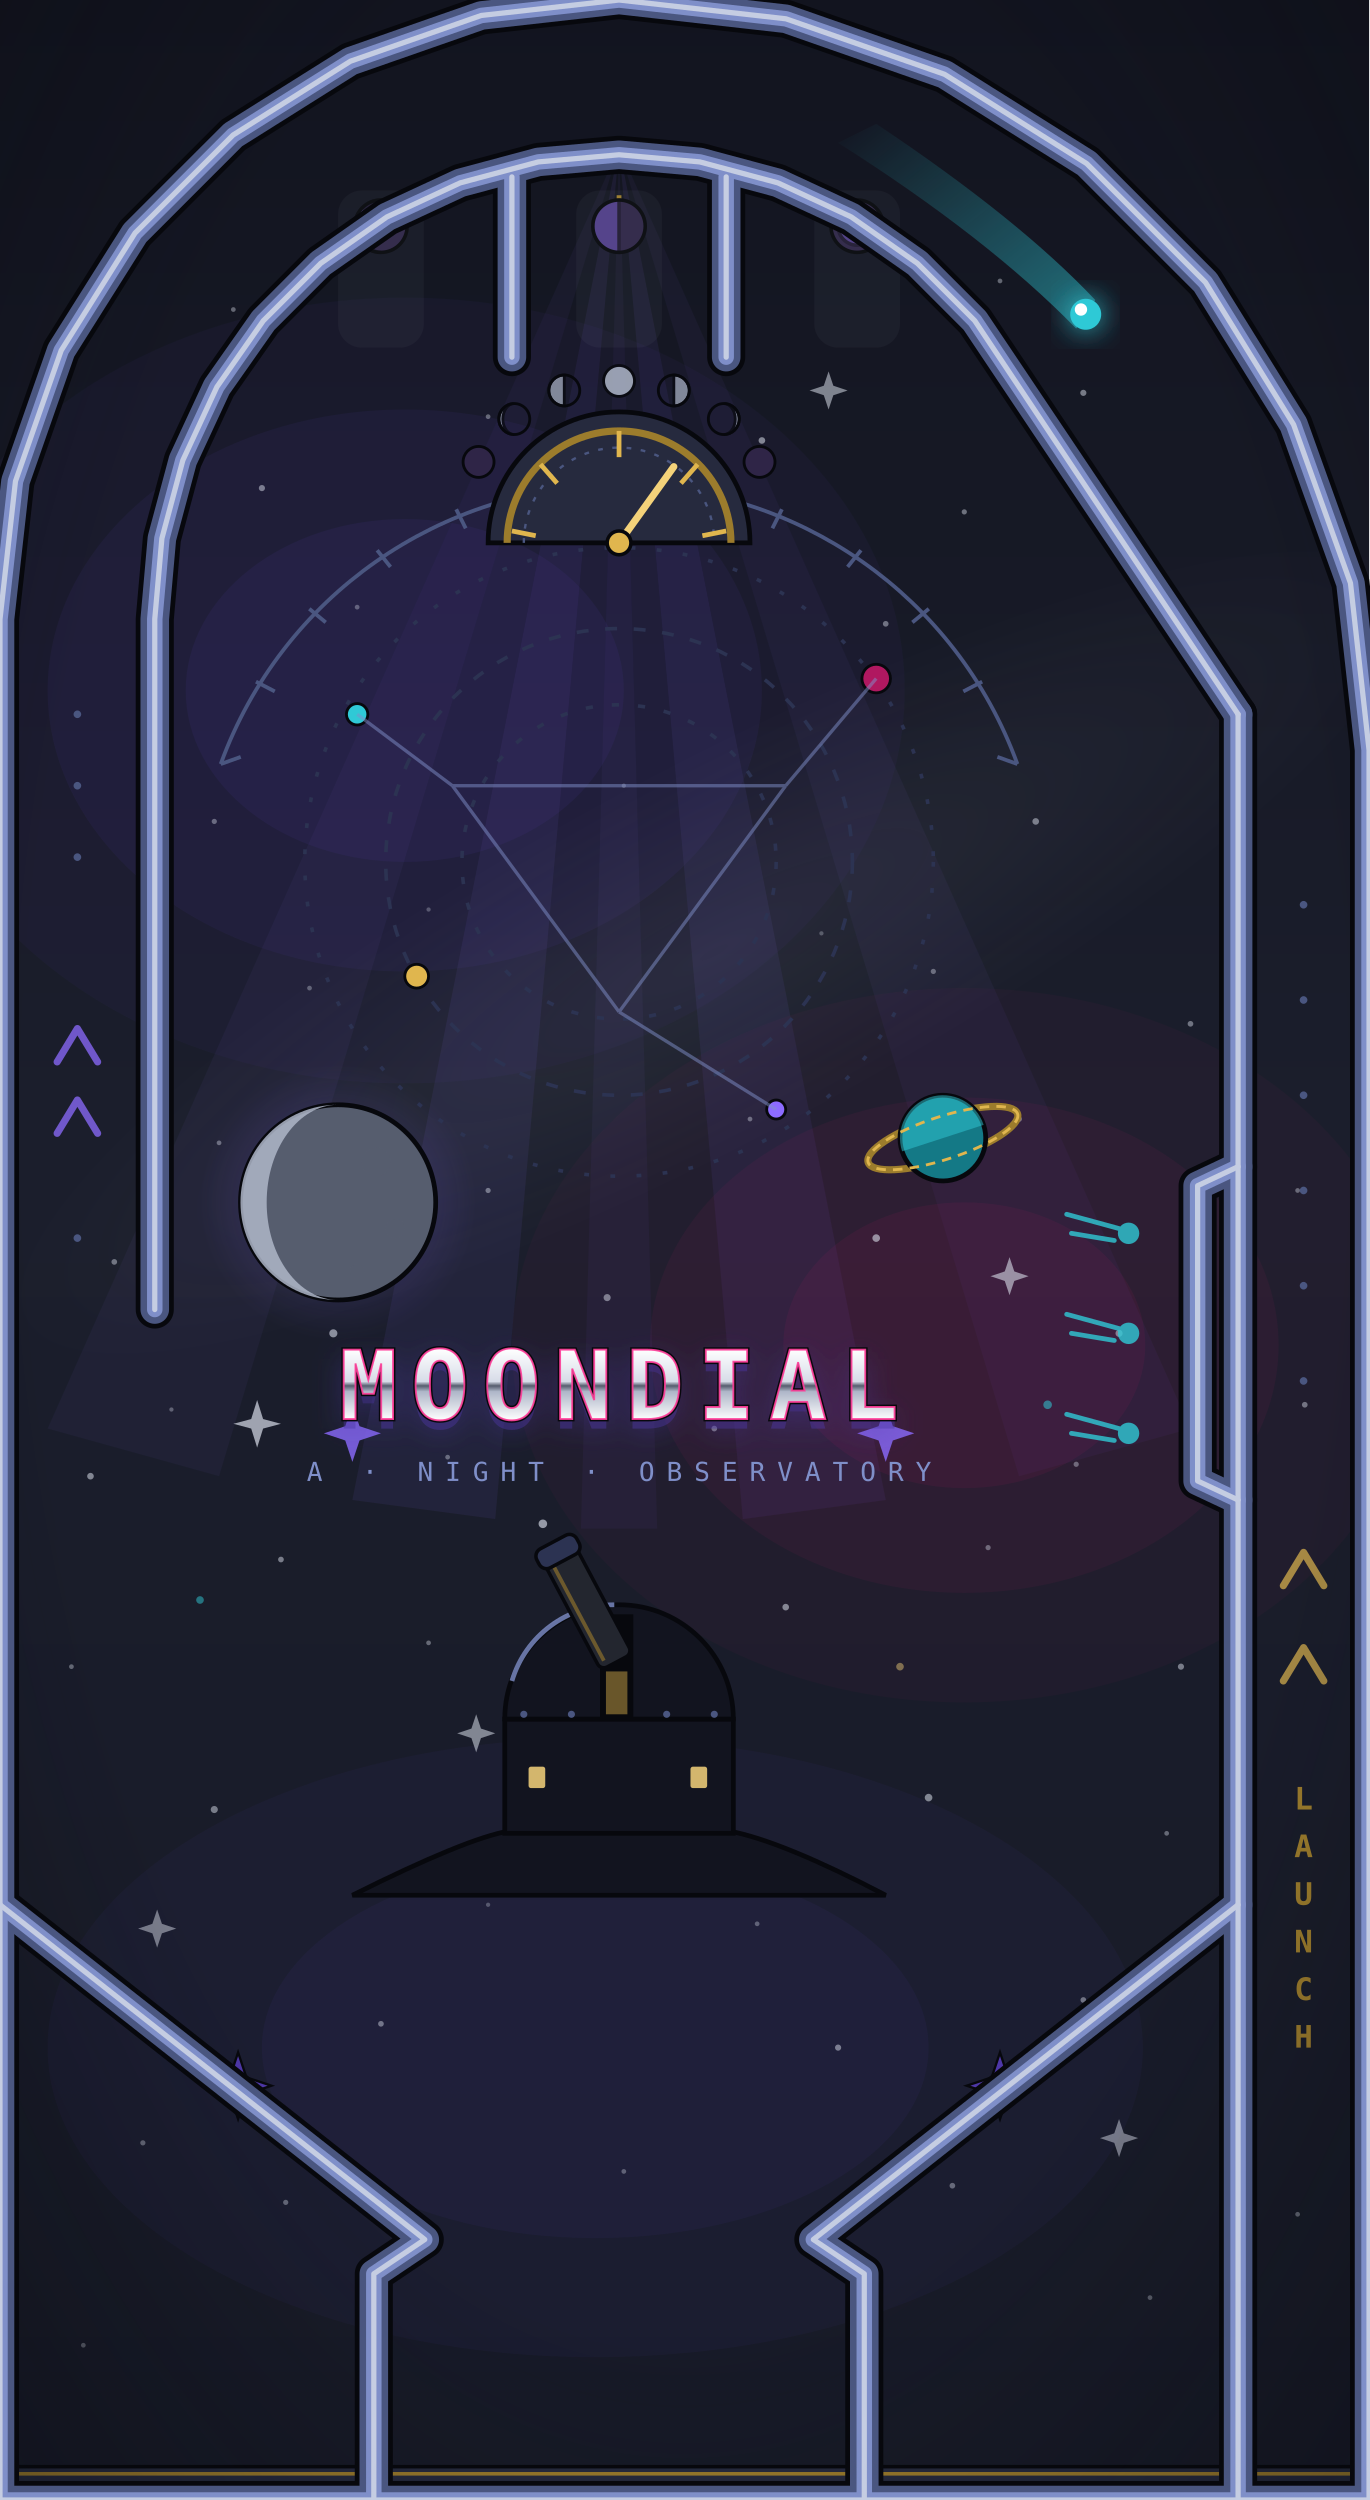
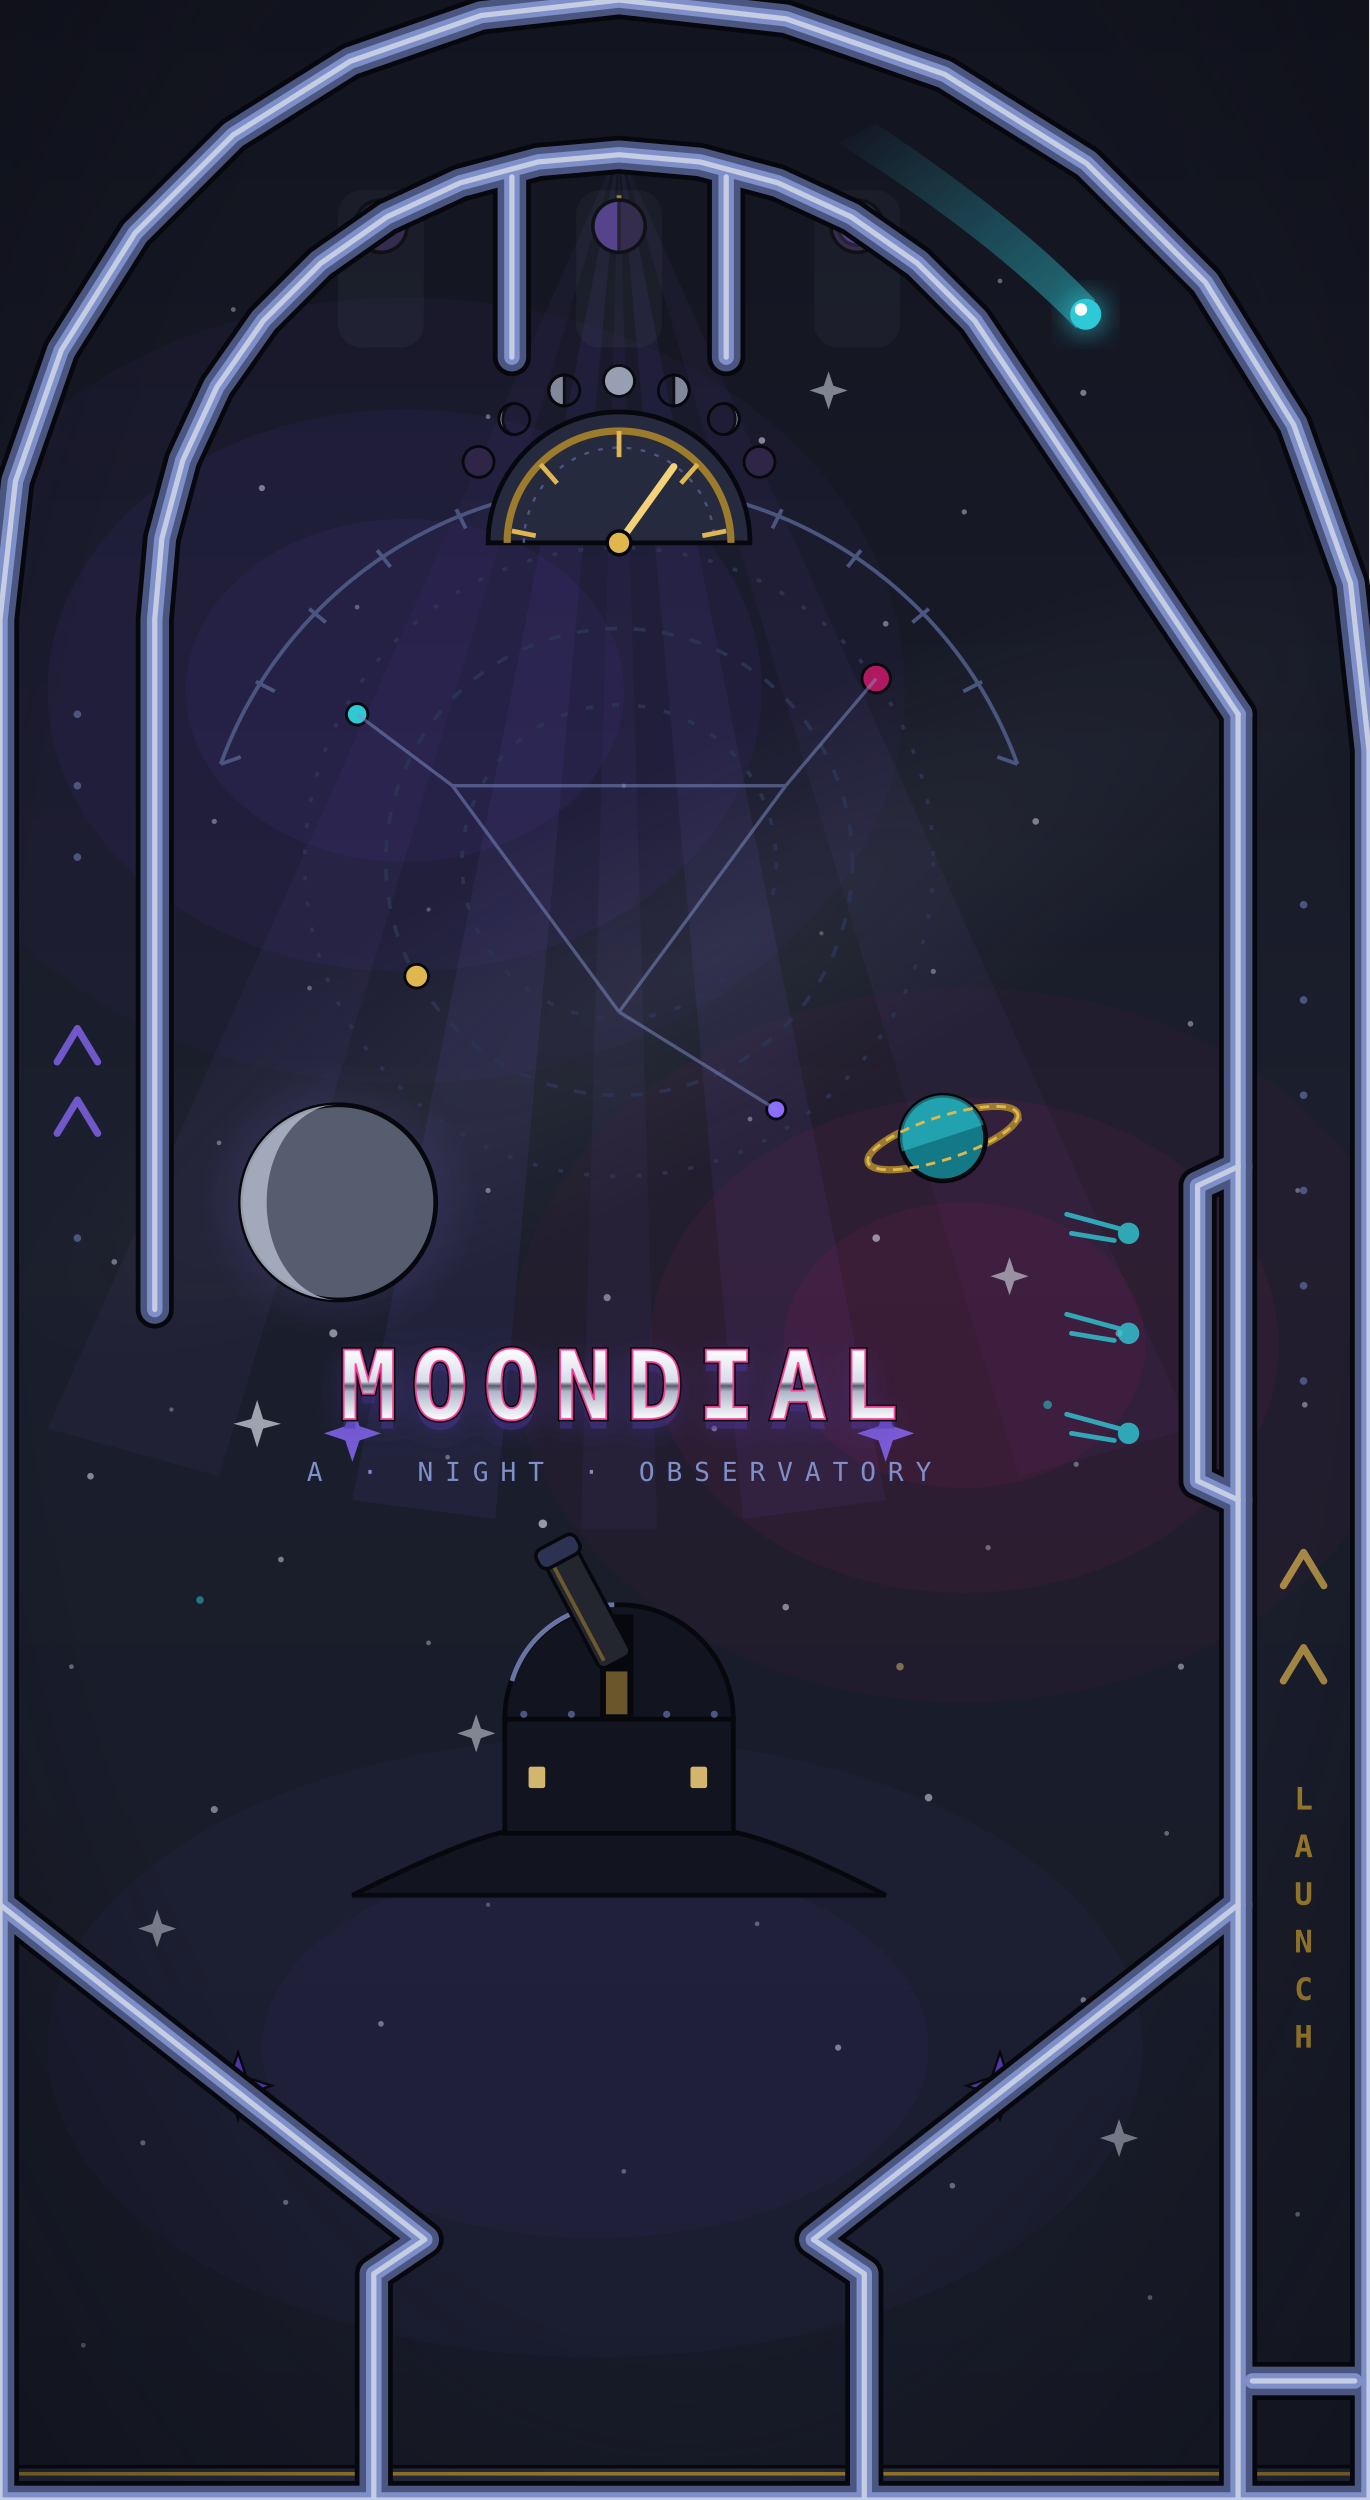
<svg xmlns="http://www.w3.org/2000/svg" viewBox="0 0 575 1050" width="575" height="1050">
  <defs>
    <linearGradient id="fieldGrad" x1="0" y1="0" x2="0" y2="1">
      <stop offset="0" stop-color="#12141f" />
      <stop offset="0.45" stop-color="#1b1e2c" />
      <stop offset="1" stop-color="#171a27" />
    </linearGradient>
    <radialGradient id="vignette" cx="0.5" cy="0.45" r="0.8">
      <stop offset="0.6" stop-color="#07080d" stop-opacity="0" />
      <stop offset="1" stop-color="#07080d" stop-opacity="0.42" />
    </radialGradient>
    <linearGradient id="chromeText" x1="0" y1="0" x2="0" y2="1">
      <stop offset="0" stop-color="#ffffff" />
      <stop offset="0.46" stop-color="#d7dce8" />
      <stop offset="0.52" stop-color="#565d6e" />
      <stop offset="0.60" stop-color="#aeb6c8" />
      <stop offset="1" stop-color="#ffffff" />
    </linearGradient>
    <linearGradient id="brassBar" x1="0" y1="0" x2="1" y2="0.4">
      <stop offset="0" stop-color="#f4d27a" />
      <stop offset="0.55" stop-color="#e0b64e" />
      <stop offset="1" stop-color="#9c7c2c" />
    </linearGradient>
    <radialGradient id="milky" cx="0.5" cy="0.5" r="0.5">
      <stop offset="0" stop-color="#d7dce8" stop-opacity="0.07" />
      <stop offset="1" stop-color="#d7dce8" stop-opacity="0" />
    </radialGradient>
    <radialGradient id="moonGlow" cx="0.5" cy="0.5" r="0.5">
      <stop offset="0" stop-color="#8c6bff" stop-opacity="0.28" />
      <stop offset="1" stop-color="#8c6bff" stop-opacity="0" />
    </radialGradient>
    <linearGradient id="cometTail" x1="1" y1="1" x2="0" y2="0">
      <stop offset="0" stop-color="#2fc9d6" stop-opacity="0.5" />
      <stop offset="1" stop-color="#2fc9d6" stop-opacity="0" />
    </linearGradient>
    <filter id="glowSoft" x="-60%" y="-60%" width="220%" height="220%">
      <feGaussianBlur stdDeviation="6" result="b" />
      <feMerge>
        <feMergeNode in="b" />
        <feMergeNode in="SourceGraphic" />
      </feMerge>
    </filter>
  </defs>
  <g id="art-field">
    <rect x="0" y="0" width="575" height="1050" fill="url(#fieldGrad)" />
    <g fill="#8c6bff">
      <polygon points="260,62 20,600 92,620" opacity="0.05" />
      <polygon points="260,62 148,630 208,638" opacity="0.075" />
      <polygon points="260,62 244,642 276,642" opacity="0.05" />
      <polygon points="260,62 312,638 372,630" opacity="0.075" />
      <polygon points="260,62 428,620 500,600" opacity="0.05" />
    </g>
    <g>
      <ellipse cx="170" cy="290" rx="210" ry="165" fill="#4e37a8" opacity="0.06" />
      <ellipse cx="170" cy="290" rx="150" ry="118" fill="#4e37a8" opacity="0.09" />
      <ellipse cx="170" cy="290" rx="92" ry="72" fill="#4e37a8" opacity="0.11" />
      <ellipse cx="405" cy="565" rx="190" ry="150" fill="#b01860" opacity="0.05" />
      <ellipse cx="405" cy="565" rx="132" ry="104" fill="#b01860" opacity="0.08" />
      <ellipse cx="405" cy="565" rx="76" ry="60" fill="#b01860" opacity="0.10" />
      <ellipse cx="250" cy="860" rx="230" ry="130" fill="#4e37a8" opacity="0.07" />
      <ellipse cx="250" cy="860" rx="140" ry="80" fill="#4e37a8" opacity="0.08" />
    </g>
    <ellipse cx="300" cy="400" rx="340" ry="80" fill="url(#milky)" transform="rotate(-28 300 400)" />
    <g fill="#d7dce8">
      <circle cx="38" cy="620" r="1.4" opacity="0.55" />
      <circle cx="92" cy="480" r="1.0" opacity="0.4" />
      <circle cx="140" cy="560" r="1.7" opacity="0.6" />
      <circle cx="205" cy="500" r="1.1" opacity="0.45" />
      <circle cx="255" cy="545" r="1.5" opacity="0.5" />
      <circle cx="315" cy="470" r="1.0" opacity="0.4" />
      <circle cx="368" cy="520" r="1.6" opacity="0.6" />
      <circle cx="428" cy="470" r="1.2" opacity="0.45" />
      <circle cx="470" cy="560" r="1.5" opacity="0.5" />
      <circle cx="118" cy="655" r="1.2" opacity="0.5" />
      <circle cx="180" cy="690" r="1.0" opacity="0.4" />
      <circle cx="330" cy="675" r="1.4" opacity="0.55" />
      <circle cx="415" cy="650" r="1.1" opacity="0.4" />
      <circle cx="90" cy="760" r="1.5" opacity="0.5" />
      <circle cx="240" cy="756" r="1.1" opacity="0.4" />
      <circle cx="390" cy="755" r="1.6" opacity="0.55" />
      <circle cx="160" cy="850" r="1.2" opacity="0.45" />
      <circle cx="352" cy="860" r="1.3" opacity="0.5" />
      <circle cx="262" cy="912" r="1.0" opacity="0.35" />
      <circle cx="60" cy="900" r="1.1" opacity="0.4" />
      <circle cx="455" cy="840" r="1.2" opacity="0.45" />
      <circle cx="110" cy="205" r="1.3" opacity="0.5" />
      <circle cx="205" cy="175" r="1.0" opacity="0.4" />
      <circle cx="320" cy="185" r="1.4" opacity="0.55" />
      <circle cx="405" cy="215" r="1.1" opacity="0.45" />
      <circle cx="455" cy="165" r="1.3" opacity="0.5" />
      <circle cx="150" cy="255" r="1.0" opacity="0.35" />
      <circle cx="372" cy="262" r="1.2" opacity="0.45" />
      <circle cx="90" cy="345" r="1.1" opacity="0.4" />
      <circle cx="435" cy="345" r="1.4" opacity="0.5" />
      <circle cx="130" cy="415" r="1.0" opacity="0.35" />
      <circle cx="392" cy="408" r="1.1" opacity="0.4" />
      <circle cx="228" cy="640" r="1.8" opacity="0.65" />
      <circle cx="300" cy="600" r="1.2" opacity="0.45" />
      <circle cx="48" cy="530" r="1.2" opacity="0.45" />
      <circle cx="496" cy="700" r="1.3" opacity="0.5" />
      <circle cx="72" cy="592" r="0.9" opacity="0.35" />
      <circle cx="188" cy="612" r="1.0" opacity="0.4" />
      <circle cx="340" cy="585" r="0.9" opacity="0.35" />
      <circle cx="452" cy="615" r="1.1" opacity="0.4" />
      <circle cx="30" cy="700" r="1.0" opacity="0.4" />
      <circle cx="490" cy="770" r="1.0" opacity="0.4" />
      <circle cx="205" cy="800" r="0.9" opacity="0.3" />
      <circle cx="318" cy="808" r="1.0" opacity="0.35" />
      <circle cx="120" cy="925" r="1.1" opacity="0.4" />
      <circle cx="400" cy="918" r="1.2" opacity="0.4" />
      <circle cx="35" cy="985" r="1.0" opacity="0.35" />
      <circle cx="483" cy="965" r="1.0" opacity="0.35" />
      <circle cx="98" cy="130" r="1.0" opacity="0.4" />
      <circle cx="420" cy="118" r="1.0" opacity="0.4" />
      <circle cx="262" cy="330" r="0.9" opacity="0.3" />
      <circle cx="180" cy="382" r="0.9" opacity="0.3" />
      <circle cx="345" cy="392" r="0.9" opacity="0.3" />
      <circle cx="60" cy="440" r="1.2" opacity="0.45" />
      <circle cx="500" cy="430" r="1.2" opacity="0.45" />
      <circle cx="545" cy="500" r="1.0" opacity="0.4" />
      <circle cx="548" cy="590" r="1.2" opacity="0.45" />
      <circle cx="545" cy="930" r="1.0" opacity="0.4" />
    </g>
    <g fill="#2fc9d6">
      <circle cx="440" cy="590" r="1.8" opacity="0.55" />
      <circle cx="84" cy="672" r="1.6" opacity="0.5" />
    </g>
    <g fill="#f4d27a">
      <circle cx="152" cy="480" r="1.8" opacity="0.5" />
      <circle cx="378" cy="700" r="1.6" opacity="0.45" />
    </g>
    <g fill="#d7dce8">
      <path d="M 108 588 L 110.5 596 L 118 598 L 110.5 600 L 108 608 L 105.5 600 L 98 598 L 105.5 596 Z" opacity="0.7" />
      <path d="M 424 528 L 426 534 L 432 536 L 426 538 L 424 544 L 422 538 L 416 536 L 422 534 Z" opacity="0.6" />
      <path d="M 200 720 L 202 726 L 208 728 L 202 730 L 200 736 L 198 730 L 192 728 L 198 726 Z" opacity="0.55" />
      <path d="M 470 890 L 472 896 L 478 898 L 472 900 L 470 906 L 468 900 L 462 898 L 468 896 Z" opacity="0.5" />
      <path d="M 66 802 L 68 808 L 74 810 L 68 812 L 66 818 L 64 812 L 58 810 L 64 808 Z" opacity="0.5" />
      <path d="M 348 156 L 350 162 L 356 164 L 350 166 L 348 172 L 346 166 L 340 164 L 346 162 Z" opacity="0.55" />
    </g>
  </g>
  <g id="art-motifs">
    <g>
      <circle cx="142" cy="505" r="58" fill="url(#moonGlow)" />
      <circle cx="142" cy="505" r="41" fill="#565d6e" stroke="#07080d" stroke-width="2" />
      <path d="M 142 464 a 41 41 0 0 0 0 82 a 30 41 0 0 1 0 -82 Z" fill="#aeb6c8" opacity="0.85" />
      <circle cx="158" cy="488" r="6" fill="#565d6e" opacity="0.8" />
      <circle cx="166" cy="516" r="4" fill="#565d6e" opacity="0.7" />
      <circle cx="150" cy="534" r="3" fill="#565d6e" opacity="0.6" />
    </g>
    <g transform="rotate(-18 396 478)">
      <ellipse cx="396" cy="478" rx="33" ry="9" fill="none" stroke="#9c7c2c" stroke-width="3" />
      <circle cx="396" cy="478" r="18" fill="#147986" stroke="#07080d" stroke-width="2" />
      <path d="M 378 478 a 18 18 0 0 1 36 0 Z" fill="#2fc9d6" opacity="0.5" />
      <ellipse cx="396" cy="478" rx="33" ry="9" fill="none" stroke="#e0b64e" stroke-width="1.2" stroke-dasharray="4 3" />
    </g>
    <g>
      <path d="M 452 138 Q 415 100 352 60 L 368 52 Q 428 92 460 126 Z" fill="url(#cometTail)" />
      <circle cx="456" cy="132" r="6.5" fill="#2fc9d6" filter="url(#glowSoft)" />
      <circle cx="454" cy="130" r="2.6" fill="#ffffff" />
    </g>
    <g fill="none" stroke="#4a5680">
      <path d="M 92.7 320.9 A 178 178 0 0 1 427.3 320.9" stroke-width="1.6" />
      <g stroke-width="1.6">
        <line x1="92.7" y1="320.9" x2="101.1" y2="317.9" />
        <line x1="107.5" y1="286.3" x2="115.4" y2="290.4" />
        <line x1="129.9" y1="255.7" x2="136.8" y2="261.4" />
        <line x1="158.4" y1="231.1" x2="164.0" y2="238.1" />
        <line x1="191.6" y1="213.9" x2="195.6" y2="221.9" />
        <line x1="227.9" y1="204.9" x2="229.9" y2="213.6" />
        <line x1="292.1" y1="204.9" x2="290.1" y2="213.6" />
        <line x1="328.4" y1="213.9" x2="324.4" y2="221.9" />
        <line x1="361.6" y1="231.1" x2="356.0" y2="238.1" />
        <line x1="390.1" y1="255.7" x2="383.2" y2="261.4" />
        <line x1="412.5" y1="286.3" x2="404.6" y2="290.4" />
        <line x1="427.3" y1="320.9" x2="418.9" y2="317.9" />
      </g>
      <line x1="260" y1="82" x2="260" y2="94" stroke="#9c7c2c" stroke-width="2" />
    </g>
    <g fill="none" stroke="#2c3352" stroke-width="1.5">
      <circle cx="260" cy="362" r="66" stroke-dasharray="3 8" />
      <circle cx="260" cy="362" r="98" stroke-dasharray="5 7" />
      <circle cx="260" cy="362" r="132" stroke-dasharray="2 9" />
    </g>
    <g stroke="#07080d" stroke-width="1.2">
      <circle cx="175" cy="410" r="5" fill="#e0b64e" />
      <circle cx="368" cy="285" r="6" fill="#b01860" />
      <circle cx="150" cy="300" r="4.5" fill="#2fc9d6" />
      <circle cx="326" cy="466" r="4" fill="#8c6bff" />
    </g>
    <g stroke="#7f8fc9" stroke-width="1.4" opacity="0.5">
      <line x1="190" y1="330" x2="330" y2="330" />
      <line x1="190" y1="330" x2="260" y2="425" />
      <line x1="330" y1="330" x2="260" y2="425" />
      <line x1="190" y1="330" x2="150" y2="300" />
      <line x1="330" y1="330" x2="368" y2="285" />
      <line x1="260" y1="425" x2="326" y2="466" />
    </g>
    <g id="art-moondial">
      <g stroke="#07080d" stroke-width="1.2">
        <circle cx="201" cy="194" r="6.5" fill="#2f2547" />
        <path d="M 216 169.5 a 6.5 6.5 0 0 0 0 13 a 4.8 6.5 0 0 1 0 -13 Z" fill="#aeb6c8" opacity="0.7" />
        <circle cx="216" cy="176" r="6.5" fill="none" />
        <path d="M 237 157.5 a 6.5 6.5 0 0 0 0 13 Z" fill="#aeb6c8" opacity="0.7" />
        <circle cx="237" cy="164" r="6.5" fill="none" stroke="#07080d" />
        <circle cx="260" cy="160" r="6.5" fill="#aeb6c8" opacity="0.85" />
        <path d="M 283 157.5 a 6.5 6.5 0 0 1 0 13 Z" fill="#aeb6c8" opacity="0.7" />
        <circle cx="283" cy="164" r="6.5" fill="none" />
        <path d="M 304 169.5 a 6.5 6.5 0 0 1 0 13 a 4.8 6.5 0 0 0 0 -13 Z" fill="#aeb6c8" opacity="0.7" />
        <circle cx="304" cy="176" r="6.5" fill="none" />
        <circle cx="319" cy="194" r="6.5" fill="#2f2547" />
      </g>
      <path d="M 205 228 A 55 55 0 0 1 315 228 Z" fill="#262a3e" stroke="#07080d" stroke-width="2" />
      <path d="M 213 228 A 47 47 0 0 1 307 228" fill="none" stroke="#9c7c2c" stroke-width="3" />
      <path d="M 220 228 A 40 40 0 0 1 300 228" fill="none" stroke="#4a5680" stroke-width="1" stroke-dasharray="2 4" />
      <g stroke="#e0b64e" stroke-width="2">
        <line x1="260" y1="181" x2="260" y2="192" />
        <line x1="227" y1="195" x2="234" y2="203" />
        <line x1="293" y1="195" x2="286" y2="203" />
        <line x1="215" y1="223" x2="225" y2="225" />
        <line x1="305" y1="223" x2="295" y2="225" />
      </g>
      <line x1="260" y1="228" x2="283" y2="196" stroke="#f4d27a" stroke-width="3" stroke-linecap="round" />
      <circle cx="260" cy="228" r="5" fill="#e0b64e" stroke="#07080d" stroke-width="1.5" />
    </g>
    <g id="art-inserts-moons" stroke="#07080d" stroke-width="1.5">
      <circle cx="160" cy="95" r="11" fill="#2f2547" />
      <path d="M 160 84 a 11 11 0 0 0 0 22 a 8.5 11 0 0 1 0 -22 Z" fill="#8c6bff" opacity="0.35" />
      <circle cx="260" cy="95" r="11" fill="#2f2547" />
      <path d="M 260 84 a 11 11 0 0 0 0 22 Z" fill="#8c6bff" opacity="0.35" />
      <circle cx="360" cy="95" r="11" fill="#2f2547" />
      <circle cx="360" cy="95" r="8" fill="#8c6bff" opacity="0.35" />
    </g>
    <g fill="#d7dce8" opacity="0.04">
      <rect x="142" y="80" width="36" height="66" rx="10" />
      <rect x="242" y="80" width="36" height="66" rx="10" />
      <rect x="342" y="80" width="36" height="66" rx="10" />
    </g>
    <g id="art-comets" opacity="0.8">
      <g stroke="#2fc9d6" stroke-width="2" stroke-linecap="round">
        <line x1="448" y1="510" x2="470" y2="516" />
        <line x1="450" y1="518" x2="468" y2="521" />
        <line x1="448" y1="552" x2="470" y2="558" />
        <line x1="450" y1="560" x2="468" y2="563" />
        <line x1="448" y1="594" x2="470" y2="600" />
        <line x1="450" y1="602" x2="468" y2="605" />
      </g>
      <circle cx="474" cy="518" r="4.5" fill="#2fc9d6" />
      <circle cx="474" cy="560" r="4.5" fill="#2fc9d6" />
      <circle cx="474" cy="602" r="4.5" fill="#2fc9d6" />
    </g>
    <g stroke="#8c6bff" stroke-width="3" fill="none" stroke-linecap="round" stroke-linejoin="round" opacity="0.75">
      <path d="M 24 476 L 32.5 462 L 41 476" />
      <path d="M 24 446 L 32.5 432 L 41 446" />
    </g>
    <g fill="#4a5680">
      <circle cx="32.5" cy="300" r="1.6" />
      <circle cx="32.5" cy="330" r="1.6" />
      <circle cx="32.5" cy="360" r="1.6" />
      <circle cx="32.5" cy="520" r="1.6" />
    </g>
  </g>
  <g id="art-lower">
    <g id="art-wordmark">
      <path d="M 148 590 L 151 599 L 160 602 L 151 605 L 148 614 L 145 605 L 136 602 L 145 599 Z" fill="#8c6bff" opacity="0.8" />
      <path d="M 372 590 L 375 599 L 384 602 L 375 605 L 372 614 L 369 605 L 360 602 L 369 599 Z" fill="#8c6bff" opacity="0.8" />
      <text x="260" y="600" text-anchor="middle" font-family="ui-monospace, monospace" font-size="40" font-weight="800" letter-spacing="6" fill="#4e37a8" opacity="0.5" filter="url(#glowSoft)">MOONDIAL</text>
      <text x="260" y="596" text-anchor="middle" font-family="ui-monospace, monospace" font-size="40" font-weight="800" letter-spacing="6" fill="url(#chromeText)" stroke="#07080d" stroke-width="2" paint-order="stroke">MOONDIAL</text>
      <text x="260" y="596" text-anchor="middle" font-family="ui-monospace, monospace" font-size="40" font-weight="800" letter-spacing="6" fill="none" stroke="#ff3e9a" stroke-width="0.8" opacity="0.9">MOONDIAL</text>
      <text x="260" y="622" text-anchor="middle" font-family="ui-monospace, monospace" font-size="11" letter-spacing="5" fill="#7f8fc9">A · NIGHT · OBSERVATORY</text>
    </g>
    <g id="art-observatory">
      <path d="M 148 796 Q 196 772 214 769 L 306 769 Q 328 773 372 796 Z" fill="#12141f" stroke="#07080d" stroke-width="2" />
      <rect x="212" y="722" width="96" height="48" fill="#12141f" stroke="#07080d" stroke-width="2" />
      <path d="M 212 722 A 48 48 0 0 1 308 722 Z" fill="#12141f" stroke="#07080d" stroke-width="2" />
      <path d="M 215 706 A 45 45 0 0 1 258 674" fill="none" stroke="#7f8fc9" stroke-width="2" opacity="0.8" />
      <rect x="252" y="678" width="14" height="44" fill="#07080d" />
      <g transform="rotate(-28 259 698)">
        <rect x="251.5" y="646" width="15" height="52" rx="3" fill="#23262f" stroke="#07080d" stroke-width="1.5" />
        <line x1="254.5" y1="649" x2="254.5" y2="695" stroke="#9c7c2c" stroke-width="1.6" opacity="0.6" />
        <rect x="249.5" y="641" width="19" height="9" rx="3.5" fill="#2c3352" stroke="#07080d" stroke-width="1.5" />
      </g>
      <rect x="254.5" y="702" width="9" height="18" fill="#e0b64e" opacity="0.45" />
      <g fill="#f4d27a">
        <rect x="222" y="742" width="7" height="9" rx="1" opacity="0.85" />
        <rect x="290" y="742" width="7" height="9" rx="1" opacity="0.85" />
      </g>
      <g fill="#4a5680">
        <circle cx="220" cy="720" r="1.5" />
        <circle cx="240" cy="720" r="1.5" />
        <circle cx="280" cy="720" r="1.5" />
        <circle cx="300" cy="720" r="1.5" />
      </g>
    </g>
    <g stroke="#07080d" stroke-width="1">
      <path d="M 100 862 L 103.5 872.5 L 114 876 L 103.5 879.5 L 100 890 L 96.5 879.5 L 86 876 L 96.5 872.5 Z" fill="#4e37a8" />
      <path d="M 420 862 L 423.5 872.5 L 434 876 L 423.5 879.5 L 420 890 L 416.5 879.5 L 406 876 L 416.5 872.5 Z" fill="#4e37a8" />
    </g>
    <rect x="0" y="1036" width="575" height="14" fill="#262a3e" stroke="#07080d" stroke-width="1.5" />
    <line x1="0" y1="1039" x2="575" y2="1039" stroke="#9c7c2c" stroke-width="1.5" />
  </g>
  <g id="art-lane">
    <g fill="#4a5680">
      <circle cx="547.5" cy="380" r="1.6" />
      <circle cx="547.5" cy="420" r="1.6" />
      <circle cx="547.5" cy="460" r="1.6" />
      <circle cx="547.5" cy="500" r="1.6" />
      <circle cx="547.5" cy="540" r="1.6" />
      <circle cx="547.5" cy="580" r="1.6" />
    </g>
    <g stroke="#e0b64e" stroke-width="3" fill="none" stroke-linecap="round" stroke-linejoin="round" opacity="0.7">
      <path d="M 539 706 L 547.5 692 L 556 706" />
      <path d="M 539 666 L 547.5 652 L 556 666" />
    </g>
    <g font-family="ui-monospace, monospace" font-size="13" font-weight="700" fill="#9c7c2c" text-anchor="middle">
      <text x="547.5" y="760">L</text>
      <text x="547.5" y="780">A</text>
      <text x="547.5" y="800">U</text>
      <text x="547.5" y="820">N</text>
      <text x="547.5" y="840">C</text>
      <text x="547.5" y="860">H</text>
    </g>
  </g>
  <g id="art-vignette">
    <rect x="0" y="0" width="575" height="1050" fill="url(#vignette)" />
  </g>
  <defs>
    <g id="collision-paths" fill="none">
      <path data-width="12" id="collision-loop-shell" d="M 0 1050 L 0 260 L 6.5 202.1 L 25.7 147.2 L 56.7 97.9 L 97.9 56.7 L 147.2 25.7 L 202.1 6.5 L 260 0 L 330.1 7.9 L 396.7 31.2 L 456.4 68.7 L 506.3 118.6 L 543.3 178.3 L 567.2 244.9 L 575 315 L 575 1050 Z" />
      <path data-width="12" id="collision-wall-funnel-left" d="M 0 800 L 178.4 940.6 L 157 955 L 157 1050" />
      <path data-width="12" id="collision-wall-funnel-right" d="M 520 800 L 341.6 940.6 L 363 955 L 363 1050" />
      <path data-width="12" id="collision-wall-lane" d="M 520 300 L 520 1050" />
      <path data-width="12" id="collision-wall-orbit" d="M 65 550 L 65 260 L 68.0 226.1 L 76.8 193.3 L 91.1 162.5 L 110.6 134.7 L 134.7 110.6 L 162.5 91.1 L 193.3 76.8 L 226.1 68.0 L 260 65 L 293.9 68.0 L 326.7 76.8 L 357.5 91.1 L 385.3 110.6 L 409.4 134.7 L 520 300" />
      <path data-width="12" id="collision-wall-divider-left" d="M 215 74.3 L 215 150" />
      <path data-width="12" id="collision-wall-divider-right" d="M 305 74.3 L 305 150" />
      <path data-width="12" id="collision-wall-bank-housing" d="M 520 490 L 503 498 L 503 622 L 520 630" />
+       <path data-width="12" id="collision-wall-plunger-saddle" d="M 526 1000 L 569 1000" />
    </g>
  </defs>
  <g id="art-rails" fill="none" stroke-linecap="round" stroke-linejoin="round">
    <g stroke="#07080d" stroke-width="16">
      <use href="#collision-paths" />
    </g>
    <g stroke="#4a5680" stroke-width="12">
      <use href="#collision-paths" />
    </g>
    <g stroke="#7f8fc9" stroke-width="6.5">
      <use href="#collision-paths" />
    </g>
    <g stroke="#d7dce8" stroke-width="2.2" opacity="0.8">
      <use href="#collision-paths" />
    </g>
  </g>
  <g fill="none" stroke="none">
    <rect id="sensor-drain" x="0" y="1005" width="520" height="30" />
    <rect id="sensor-rollover-1" x="145" y="105" width="30" height="20" />
    <rect id="sensor-rollover-2" x="245" y="105" width="30" height="20" />
    <rect id="sensor-rollover-3" x="345" y="105" width="30" height="20" />
    <rect id="sensor-spinner" x="0" y="394" width="65" height="12" />
    <rect id="sensor-ramp-entry" x="2.5" y="492" width="60" height="16" />
    <rect id="sensor-ramp-exit" x="442" y="117" width="36" height="36" />
  </g>
  <g fill="none" stroke="none">
    <circle id="anchor-flipper-left" cx="171" cy="950" r="5" />
    <circle id="anchor-flipper-right" cx="349" cy="950" r="5" />
-     <circle id="anchor-spawn" cx="547.5" cy="1000" r="5" />
+     <circle id="anchor-spawn" cx="547.5" cy="980" r="5" />
    <circle id="anchor-bumper-1" cx="190" cy="330" r="5" />
    <circle id="anchor-bumper-2" cx="330" cy="330" r="5" />
    <circle id="anchor-bumper-3" cx="260" cy="425" r="5" />
  </g>
</svg>
